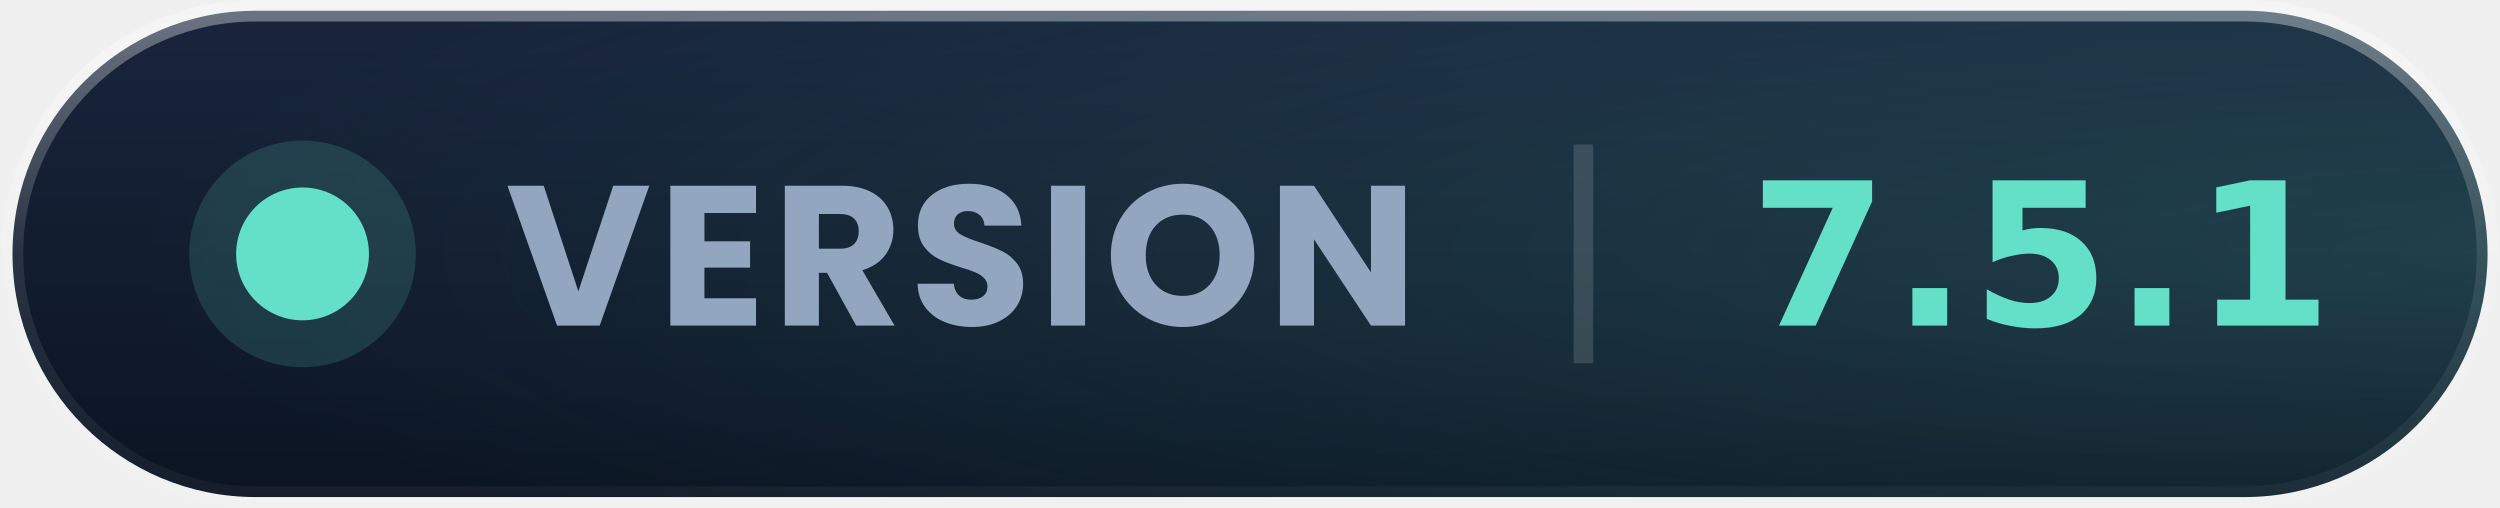
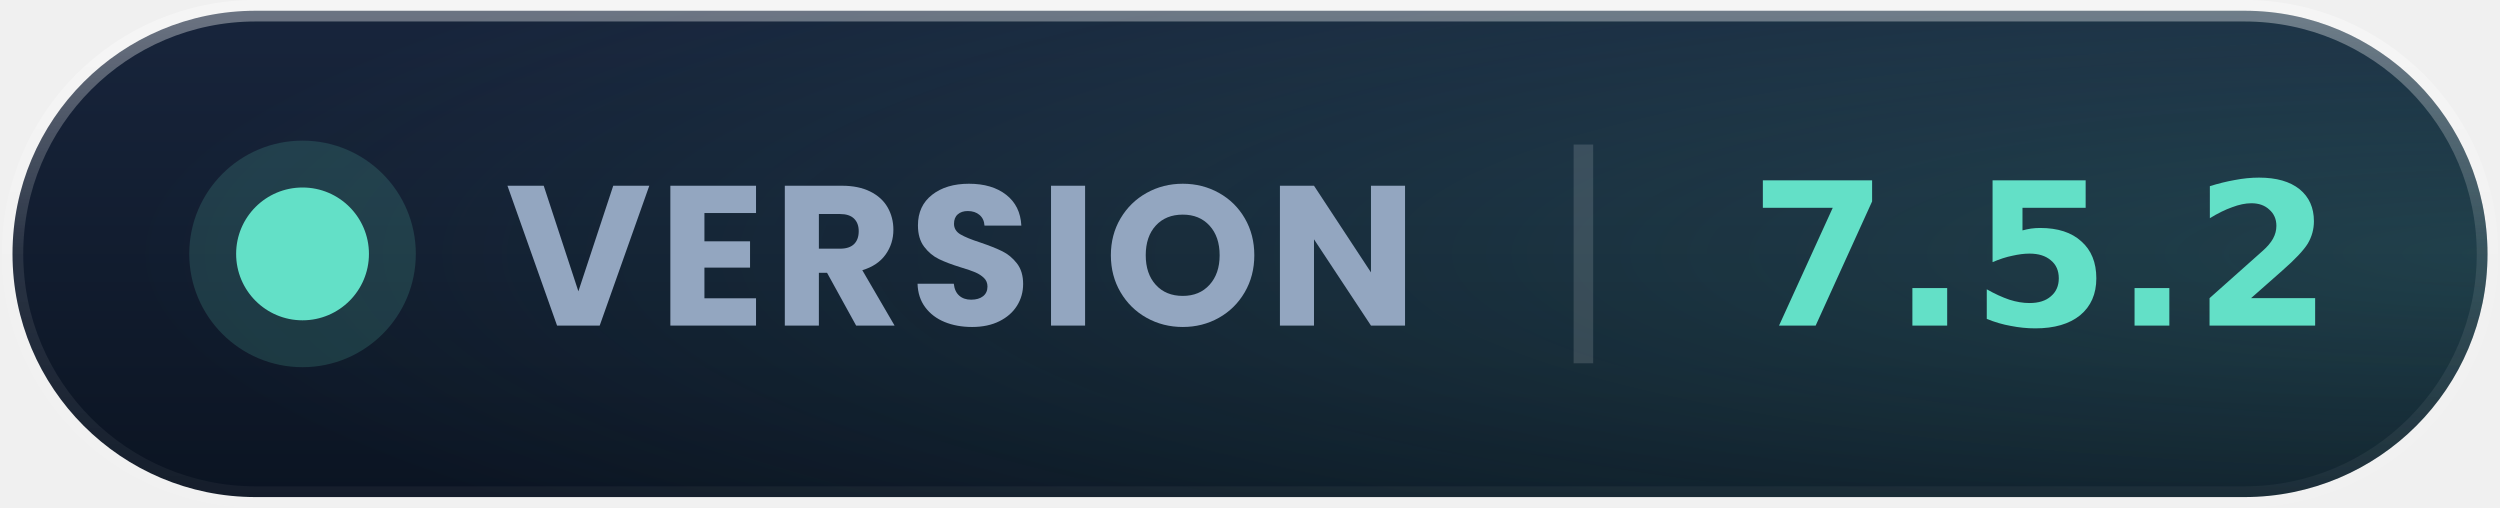
- <svg xmlns="http://www.w3.org/2000/svg" width="128" height="26" viewBox="0 0 127.82 26" role="img" aria-label="version: 7.5.1">
+ <svg xmlns="http://www.w3.org/2000/svg" width="128" height="26" viewBox="0 0 127.82 26" role="img" aria-label="version: 7.5.2">
  <defs>
    <linearGradient id="pill" x1="0" y1="0" x2="0" y2="1">
      <stop offset="0" stop-color="#18253c" />
      <stop offset="1" stop-color="#0b1422" />
    </linearGradient>
    <linearGradient id="edge" x1="0" y1="0" x2="0" y2="1">
      <stop offset="0" stop-color="#ffffff" stop-opacity=".36" />
      <stop offset=".5" stop-color="#ffffff" stop-opacity=".10" />
      <stop offset="1" stop-color="#ffffff" stop-opacity=".04" />
    </linearGradient>
    <radialGradient id="wash" cx="1" cy=".5" r=".95">
      <stop offset="0" stop-color="#63e0c7" stop-opacity=".18" />
      <stop offset="1" stop-color="#63e0c7" stop-opacity="0" />
    </radialGradient>
  </defs>
  <rect x=".55" y=".55" width="126.72" height="24.9" rx="12.45" fill="url(#pill)" />
  <rect x=".55" y=".55" width="126.72" height="24.9" rx="12.45" fill="url(#wash)" />
  <rect x=".55" y=".55" width="126.72" height="24.9" rx="12.45" fill="none" stroke="url(#edge)" stroke-width="1.1" />
  <circle cx="15.40" cy="13.0" r="5.8" fill="#63e0c7" opacity=".16" />
  <circle cx="15.40" cy="13.0" r="3.4" fill="#63e0c7" />
  <path d="M80.98 7.4v11.2" stroke="#ffffff" stroke-opacity=".14" stroke-width="1" />
  <g transform="translate(25.80,16.67)" fill="#93a6c0">
    <path transform="translate(0.00,0) scale(0.0102,-0.0102)" d="M721.00 702.00 472.00 0.00H258.00L9.00 702.00H191.00L365.00 172.00L540.00 702.00Z" />
    <path transform="translate(7.80,0) scale(0.0102,-0.0102)" d="M233.00 565.00V423.00H462.00V291.00H233.00V137.00H492.00V0.00H62.00V702.00H492.00V565.00Z" />
    <path transform="translate(13.66,0) scale(0.0102,-0.0102)" d="M420.00 0.00 274.00 265.00H233.00V0.00H62.00V702.00H349.00Q432.00 702.00 490.50 673.00Q549.00 644.00 578.00 593.50Q607.00 543.00 607.00 481.00Q607.00 411.00 567.50 356.00Q528.00 301.00 451.00 278.00L613.00 0.00ZM233.00 386.00H339.00Q386.00 386.00 409.50 409.00Q433.00 432.00 433.00 474.00Q433.00 514.00 409.50 537.00Q386.00 560.00 339.00 560.00H233.00Z" />
    <path transform="translate(20.66,0) scale(0.0102,-0.0102)" d="M42.00 210.00H224.00Q228.00 171.00 251.00 150.50Q274.00 130.00 311.00 130.00Q349.00 130.00 371.00 147.50Q393.00 165.00 393.00 196.00Q393.00 222.00 375.50 239.00Q358.00 256.00 332.50 267.00Q307.00 278.00 260.00 292.00Q192.00 313.00 149.00 334.00Q106.00 355.00 75.00 396.00Q44.00 437.00 44.00 503.00Q44.00 601.00 115.00 656.50Q186.00 712.00 300.00 712.00Q416.00 712.00 487.00 656.50Q558.00 601.00 563.00 502.00H378.00Q376.00 536.00 353.00 555.50Q330.00 575.00 294.00 575.00Q263.00 575.00 244.00 558.50Q225.00 542.00 225.00 511.00Q225.00 477.00 257.00 458.00Q289.00 439.00 357.00 417.00Q425.00 394.00 467.50 373.00Q510.00 352.00 541.00 312.00Q572.00 272.00 572.00 209.00Q572.00 149.00 541.50 100.00Q511.00 51.00 453.00 22.00Q395.00 -7.00 316.00 -7.00Q239.00 -7.00 178.00 18.00Q117.00 43.00 80.50 92.00Q44.00 141.00 42.00 210.00Z" />
    <path transform="translate(27.29,0) scale(0.0102,-0.0102)" d="M233.00 702.00V0.00H62.00V702.00Z" />
    <path transform="translate(30.65,0) scale(0.0102,-0.0102)" d="M33.00 353.00Q33.00 456.00 81.50 538.00Q130.00 620.00 212.50 666.00Q295.00 712.00 394.00 712.00Q493.00 712.00 575.50 666.00Q658.00 620.00 705.50 538.00Q753.00 456.00 753.00 353.00Q753.00 250.00 705.00 167.50Q657.00 85.00 575.00 39.00Q493.00 -7.00 394.00 -7.00Q295.00 -7.00 212.50 39.00Q130.00 85.00 81.50 167.50Q33.00 250.00 33.00 353.00ZM579.00 353.00Q579.00 446.00 528.50 501.50Q478.00 557.00 394.00 557.00Q309.00 557.00 258.50 502.00Q208.00 447.00 208.00 353.00Q208.00 260.00 258.50 204.50Q309.00 149.00 394.00 149.00Q478.00 149.00 528.50 205.00Q579.00 261.00 579.00 353.00Z" />
    <path transform="translate(39.01,0) scale(0.0102,-0.0102)" d="M690.00 0.00H519.00L233.00 433.00V0.00H62.00V702.00H233.00L519.00 267.00V702.00H690.00Z" />
  </g>
-   <text x="89.48" y="16.67" font-family="Verdana,'DejaVu Sans','Segoe UI',Arial,sans-serif" font-size="10.2" font-weight="700" letter-spacing=".2" fill="#63e0c7">7.5.1</text>
+   <text x="89.48" y="16.67" font-family="Verdana,'DejaVu Sans','Segoe UI',Arial,sans-serif" font-size="10.2" font-weight="700" letter-spacing=".2" fill="#63e0c7">7.5.2</text>
</svg>
